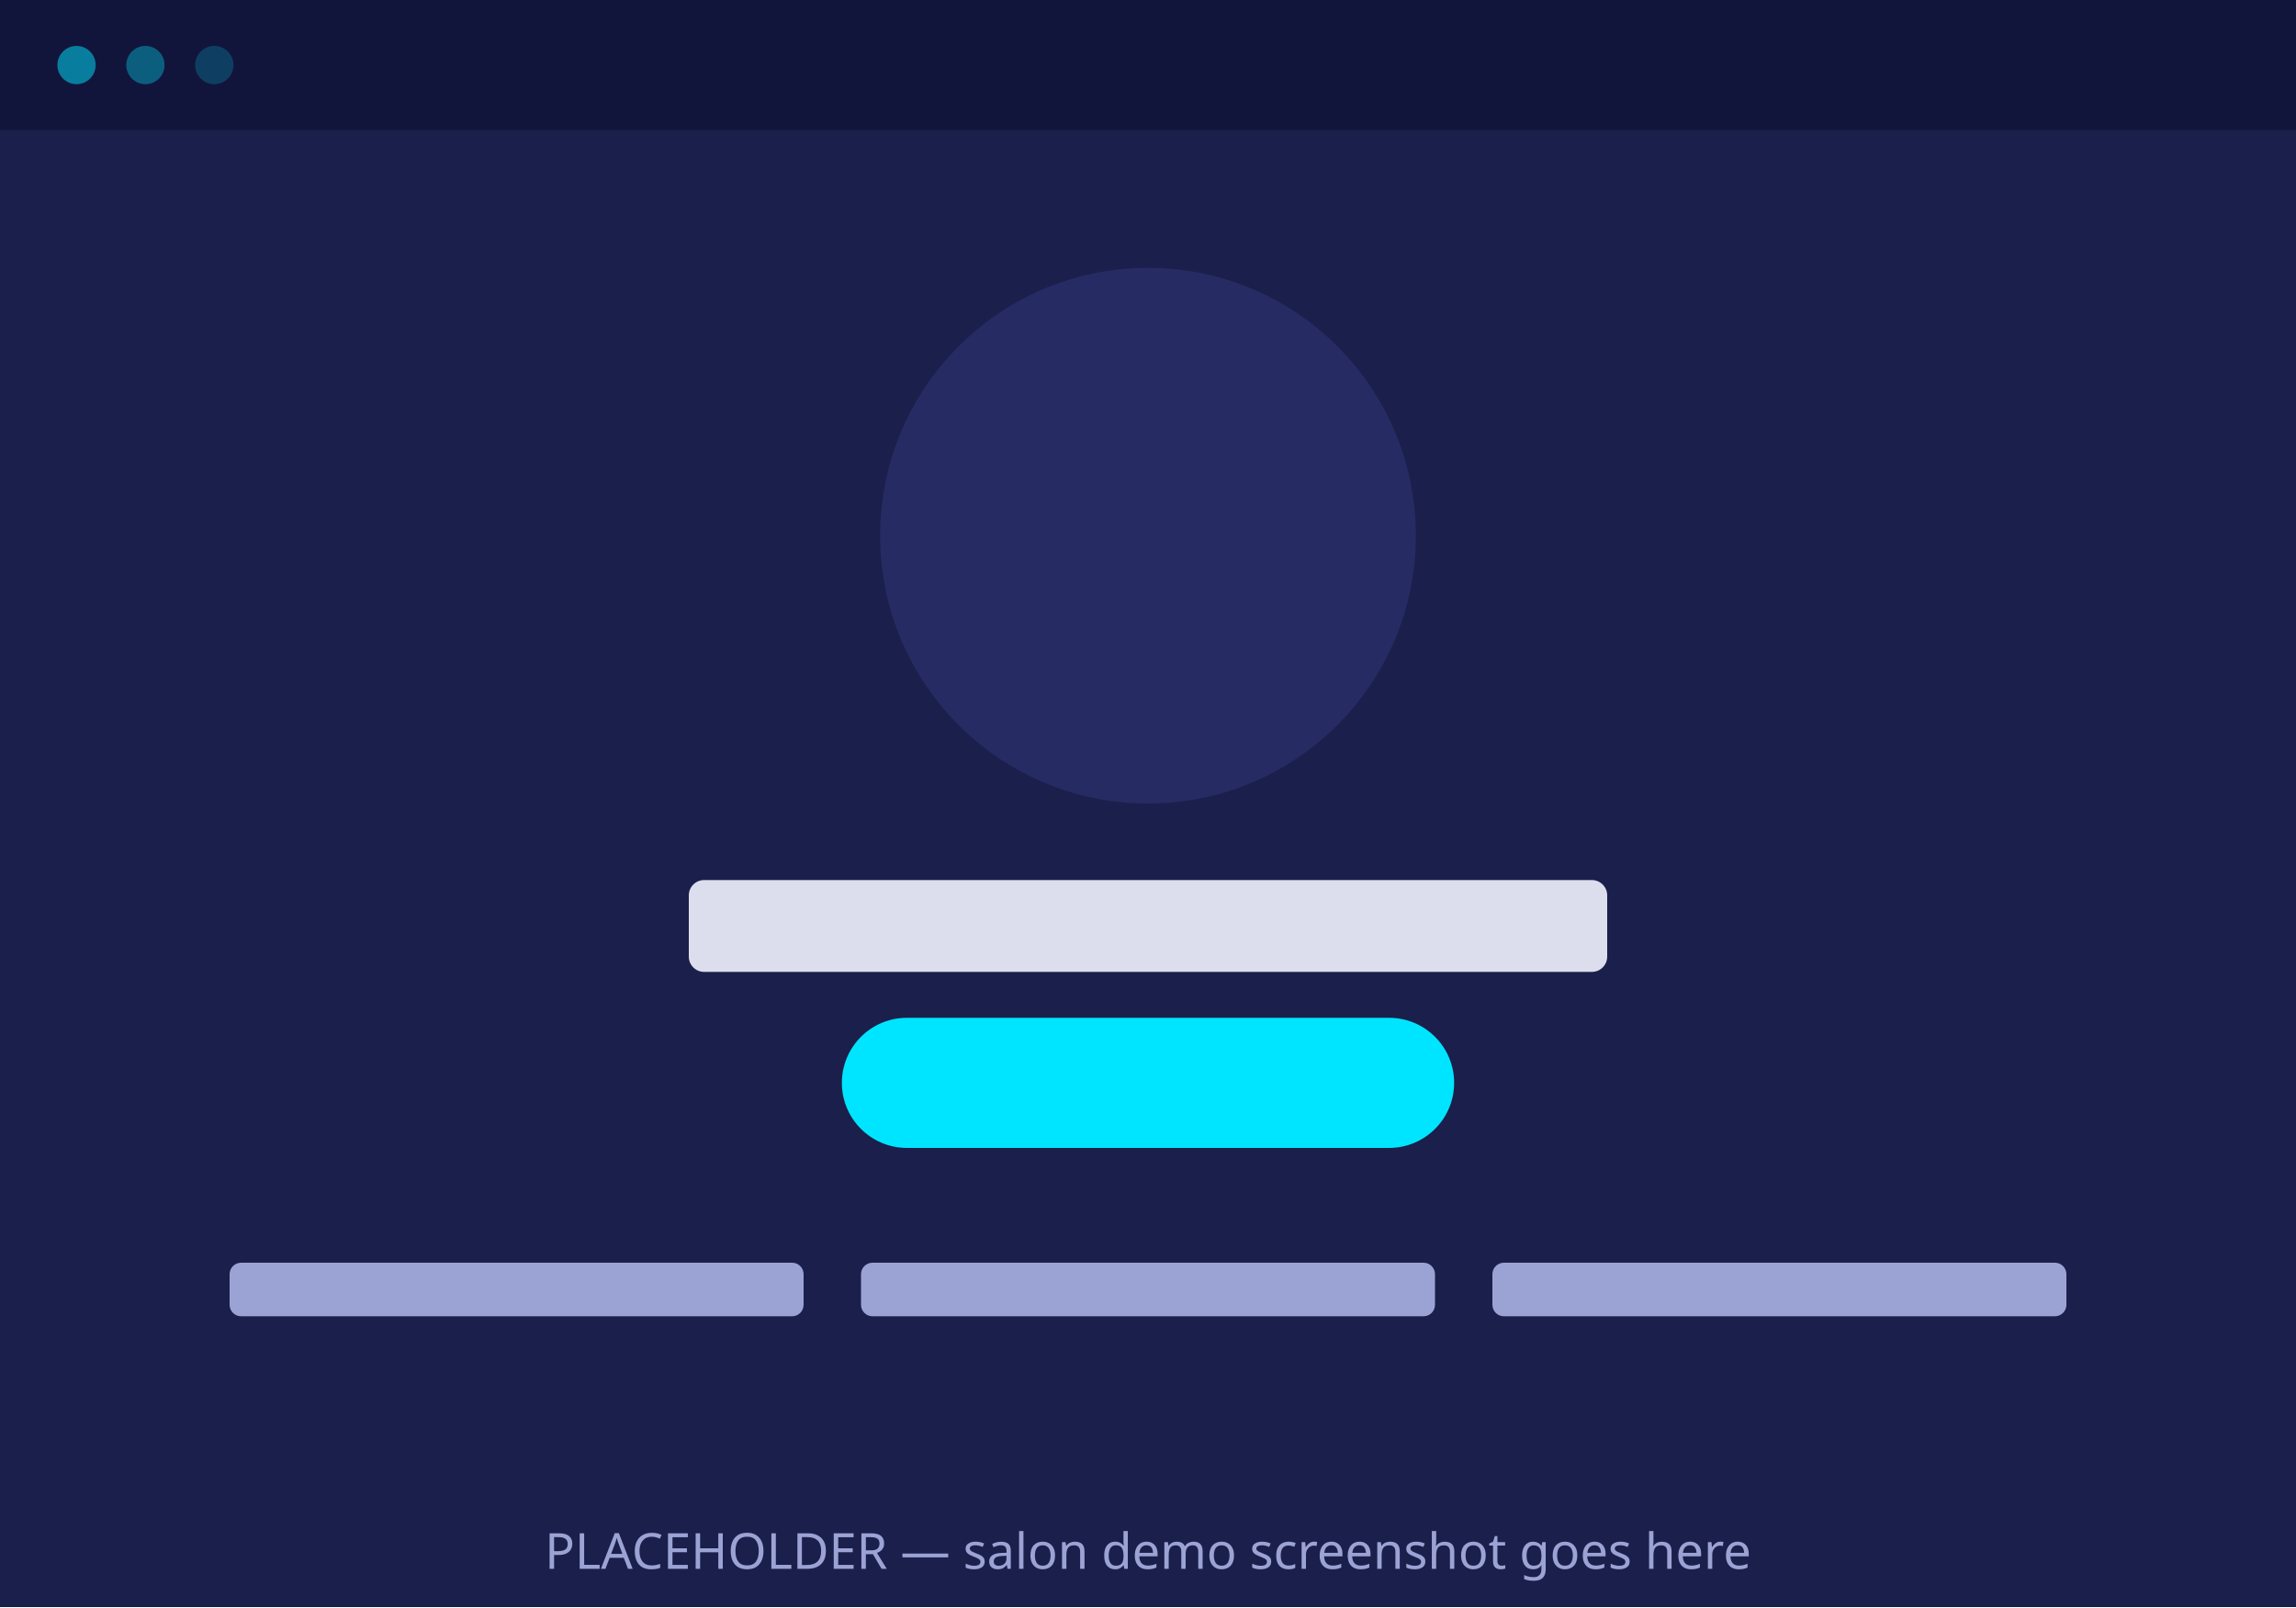
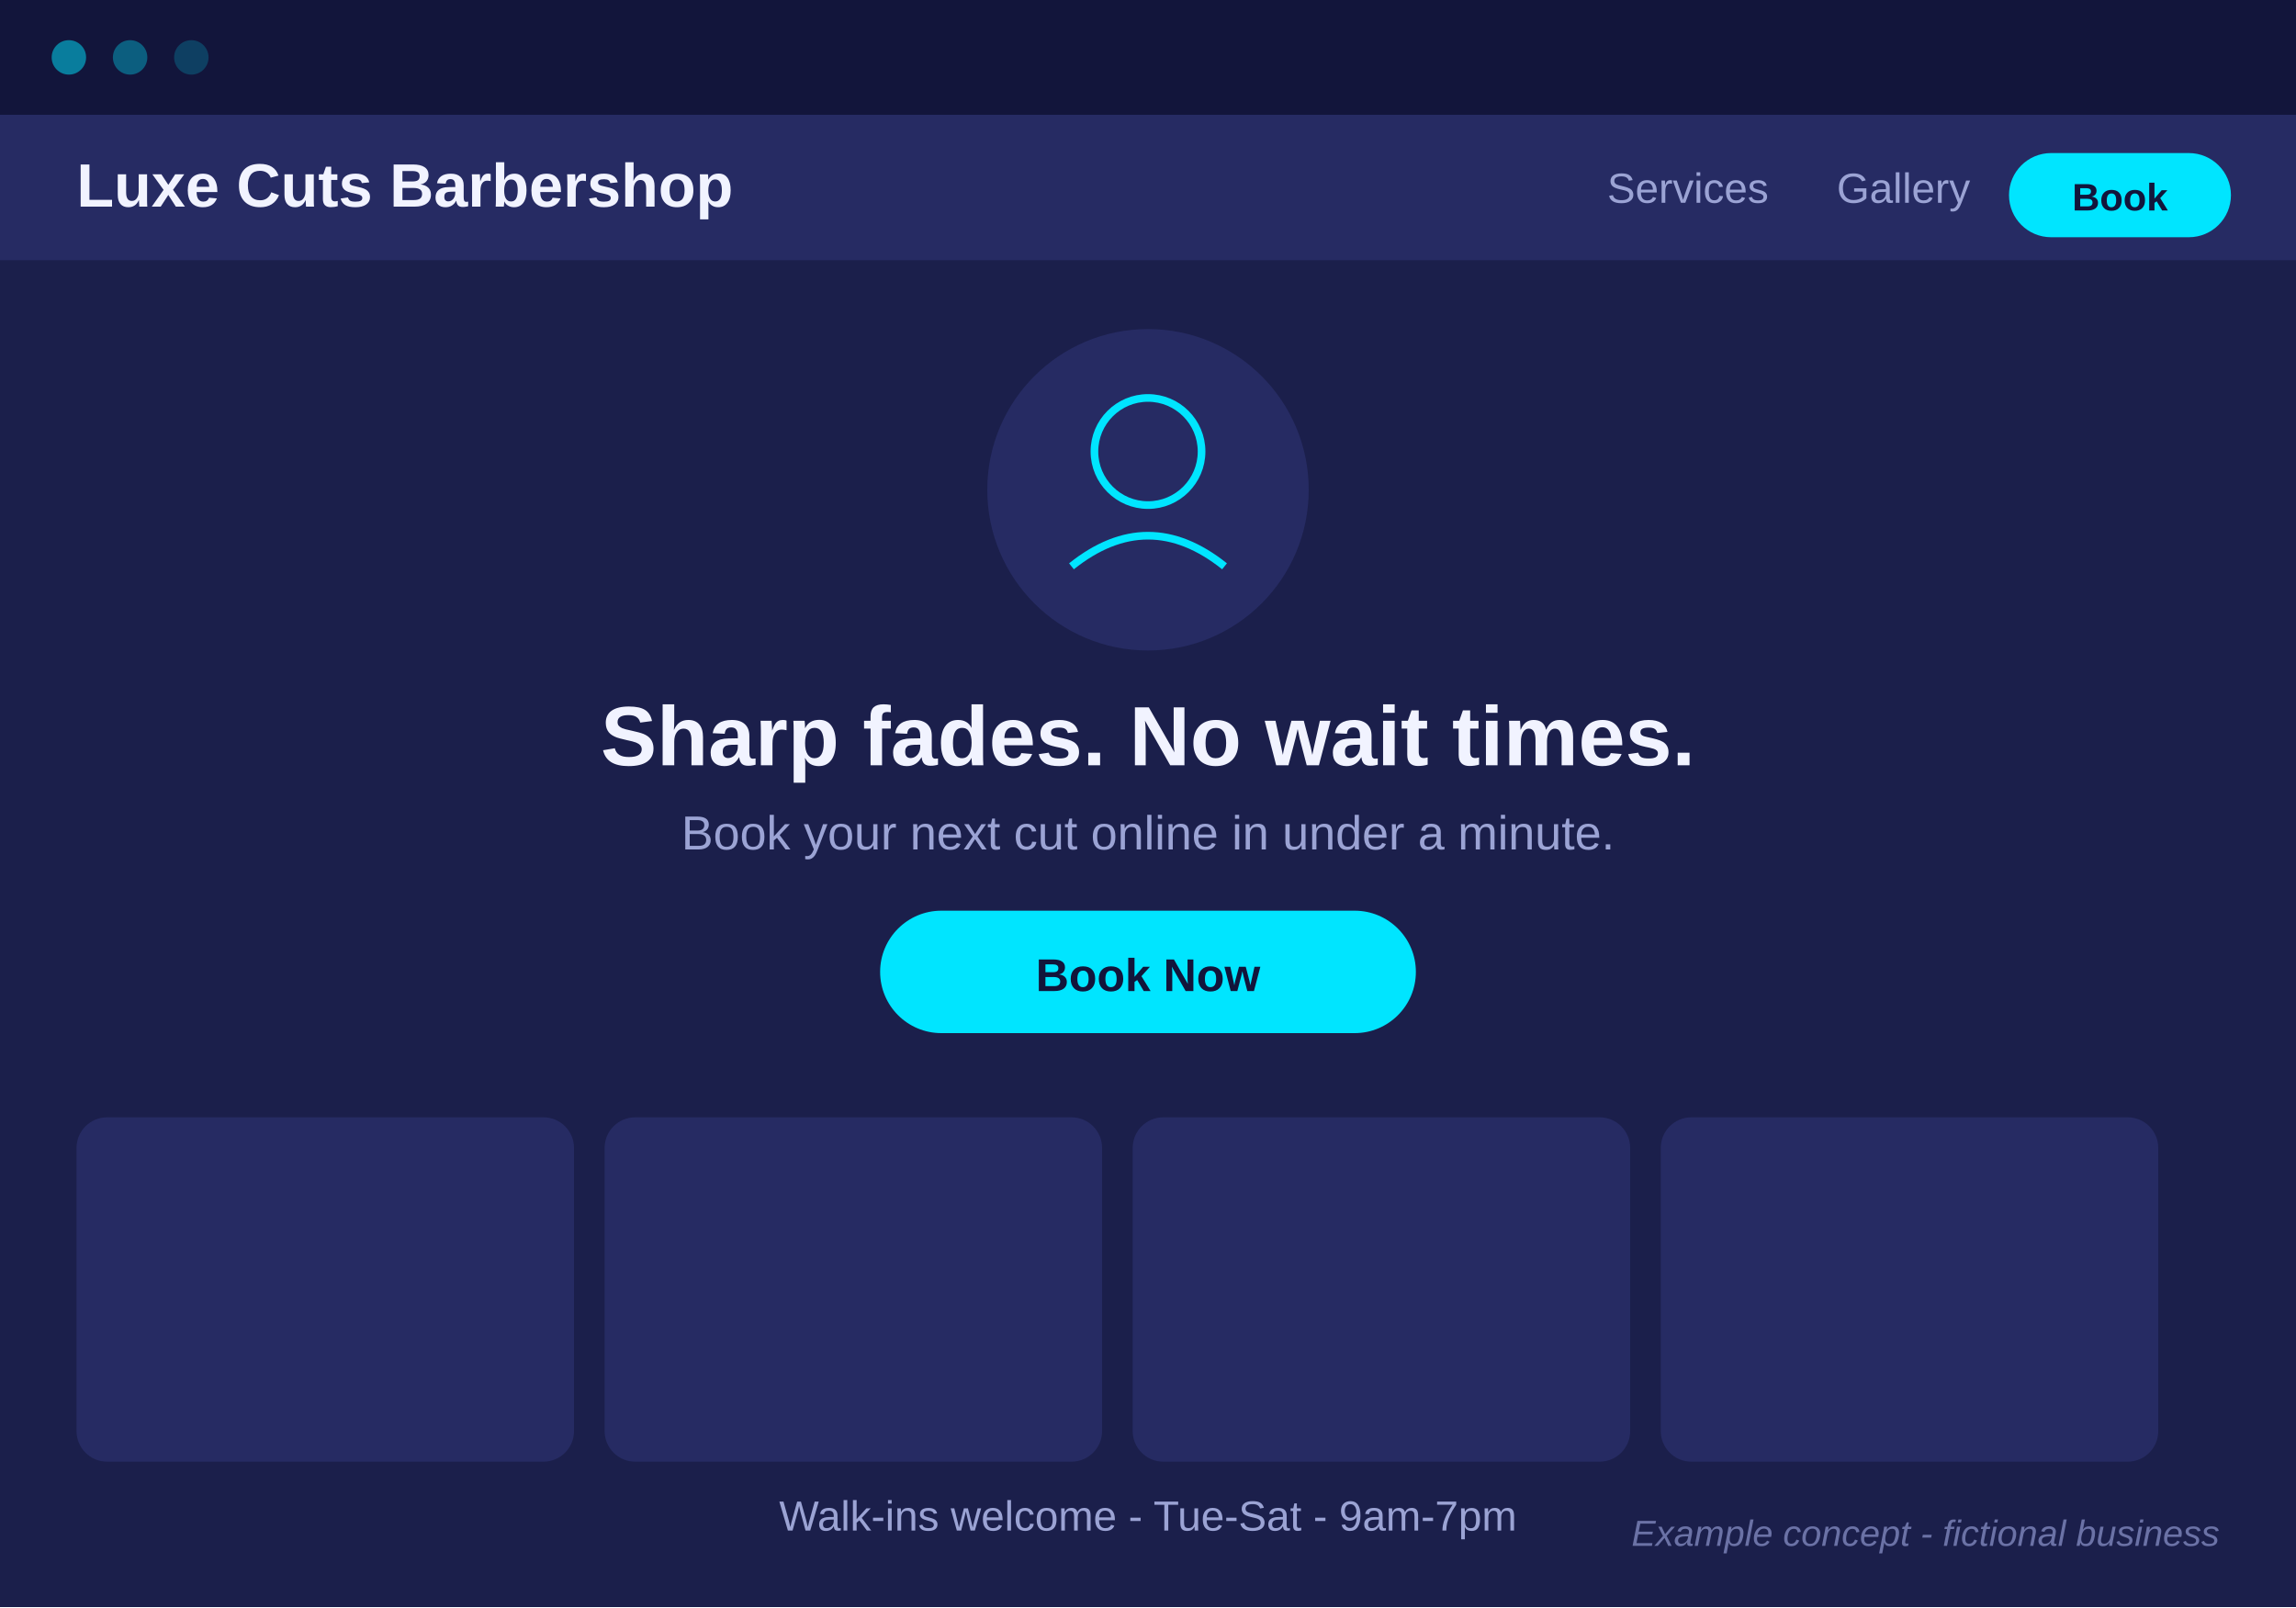
- <svg xmlns="http://www.w3.org/2000/svg" viewBox="0 0 600 420" role="img" aria-labelledby="title desc">
+ <svg xmlns="http://www.w3.org/2000/svg" viewBox="0 0 600 420" font-family="Arial, Helvetica, sans-serif" role="img" aria-labelledby="title desc">
  <rect width="600" height="420" fill="#1B1F4B" />
-   <rect x="0" y="0" width="600" height="34" fill="#12153B" />
-   <circle cx="20" cy="17" r="5" fill="#00E5FF" opacity="0.5" />
-   <circle cx="38" cy="17" r="5" fill="#00E5FF" opacity="0.35" />
-   <circle cx="56" cy="17" r="5" fill="#00E5FF" opacity="0.2" />
-   <circle cx="300" cy="140" r="70" fill="#262B63" />
-   <rect x="180" y="230" width="240" height="24" rx="4" fill="#F1F3FF" opacity="0.9" />
-   <rect x="220" y="266" width="160" height="34" rx="17" fill="#00E5FF" />
-   <rect x="60" y="330" width="150" height="14" rx="3" fill="#9BA3D4" />
-   <rect x="225" y="330" width="150" height="14" rx="3" fill="#9BA3D4" />
-   <rect x="390" y="330" width="150" height="14" rx="3" fill="#9BA3D4" />
-   <text x="300" y="410" text-anchor="middle" font-family="sans-serif" font-size="13" fill="#9BA3D4">PLACEHOLDER — salon demo screenshot goes here</text>
+   <rect x="0" y="0" width="600" height="30" fill="#12153B" />
+   <circle cx="18" cy="15" r="4.5" fill="#00E5FF" opacity="0.5" />
+   <circle cx="34" cy="15" r="4.5" fill="#00E5FF" opacity="0.35" />
+   <circle cx="50" cy="15" r="4.5" fill="#00E5FF" opacity="0.2" />
+   <rect x="0" y="30" width="600" height="38" fill="#262B63" />
+   <text x="20" y="54" font-size="16" font-weight="700" fill="#F1F3FF">Luxe Cuts Barbershop</text>
+   <text x="420" y="53" font-size="11" fill="#9BA3D4">Services</text>
+   <text x="480" y="53" font-size="11" fill="#9BA3D4">Gallery</text>
+   <rect x="525" y="40" width="58" height="22" rx="11" fill="#00E5FF" />
+   <text x="554" y="55" font-size="10" font-weight="700" fill="#12153B" text-anchor="middle">Book</text>
+   <circle cx="300" cy="128" r="42" fill="#262B63" />
+   <circle cx="300" cy="118" r="14" fill="none" stroke="#00E5FF" stroke-width="2" />
+   <path d="M280 148 Q300 132 320 148" fill="none" stroke="#00E5FF" stroke-width="2" />
+   <text x="300" y="200" font-size="22" font-weight="700" fill="#F1F3FF" text-anchor="middle">Sharp fades. No wait times.</text>
+   <text x="300" y="222" font-size="12.5" fill="#9BA3D4" text-anchor="middle">Book your next cut online in under a minute.</text>
+   <rect x="230" y="238" width="140" height="32" rx="16" fill="#00E5FF" />
+   <text x="300" y="259" font-size="12" font-weight="700" fill="#12153B" text-anchor="middle">Book Now</text>
+   <rect x="20" y="292" width="130" height="90" rx="8" fill="#262B63" />
+   <rect x="158" y="292" width="130" height="90" rx="8" fill="#262B63" />
+   <rect x="296" y="292" width="130" height="90" rx="8" fill="#262B63" />
+   <rect x="434" y="292" width="130" height="90" rx="8" fill="#262B63" />
+   <text x="300" y="400" font-size="11" fill="#9BA3D4" text-anchor="middle">Walk-ins welcome - Tue-Sat - 9am-7pm</text>
+   <text x="580" y="404" font-size="9.5" fill="#6B72A6" text-anchor="end" font-style="italic">Example concept - fictional business</text>
</svg>
